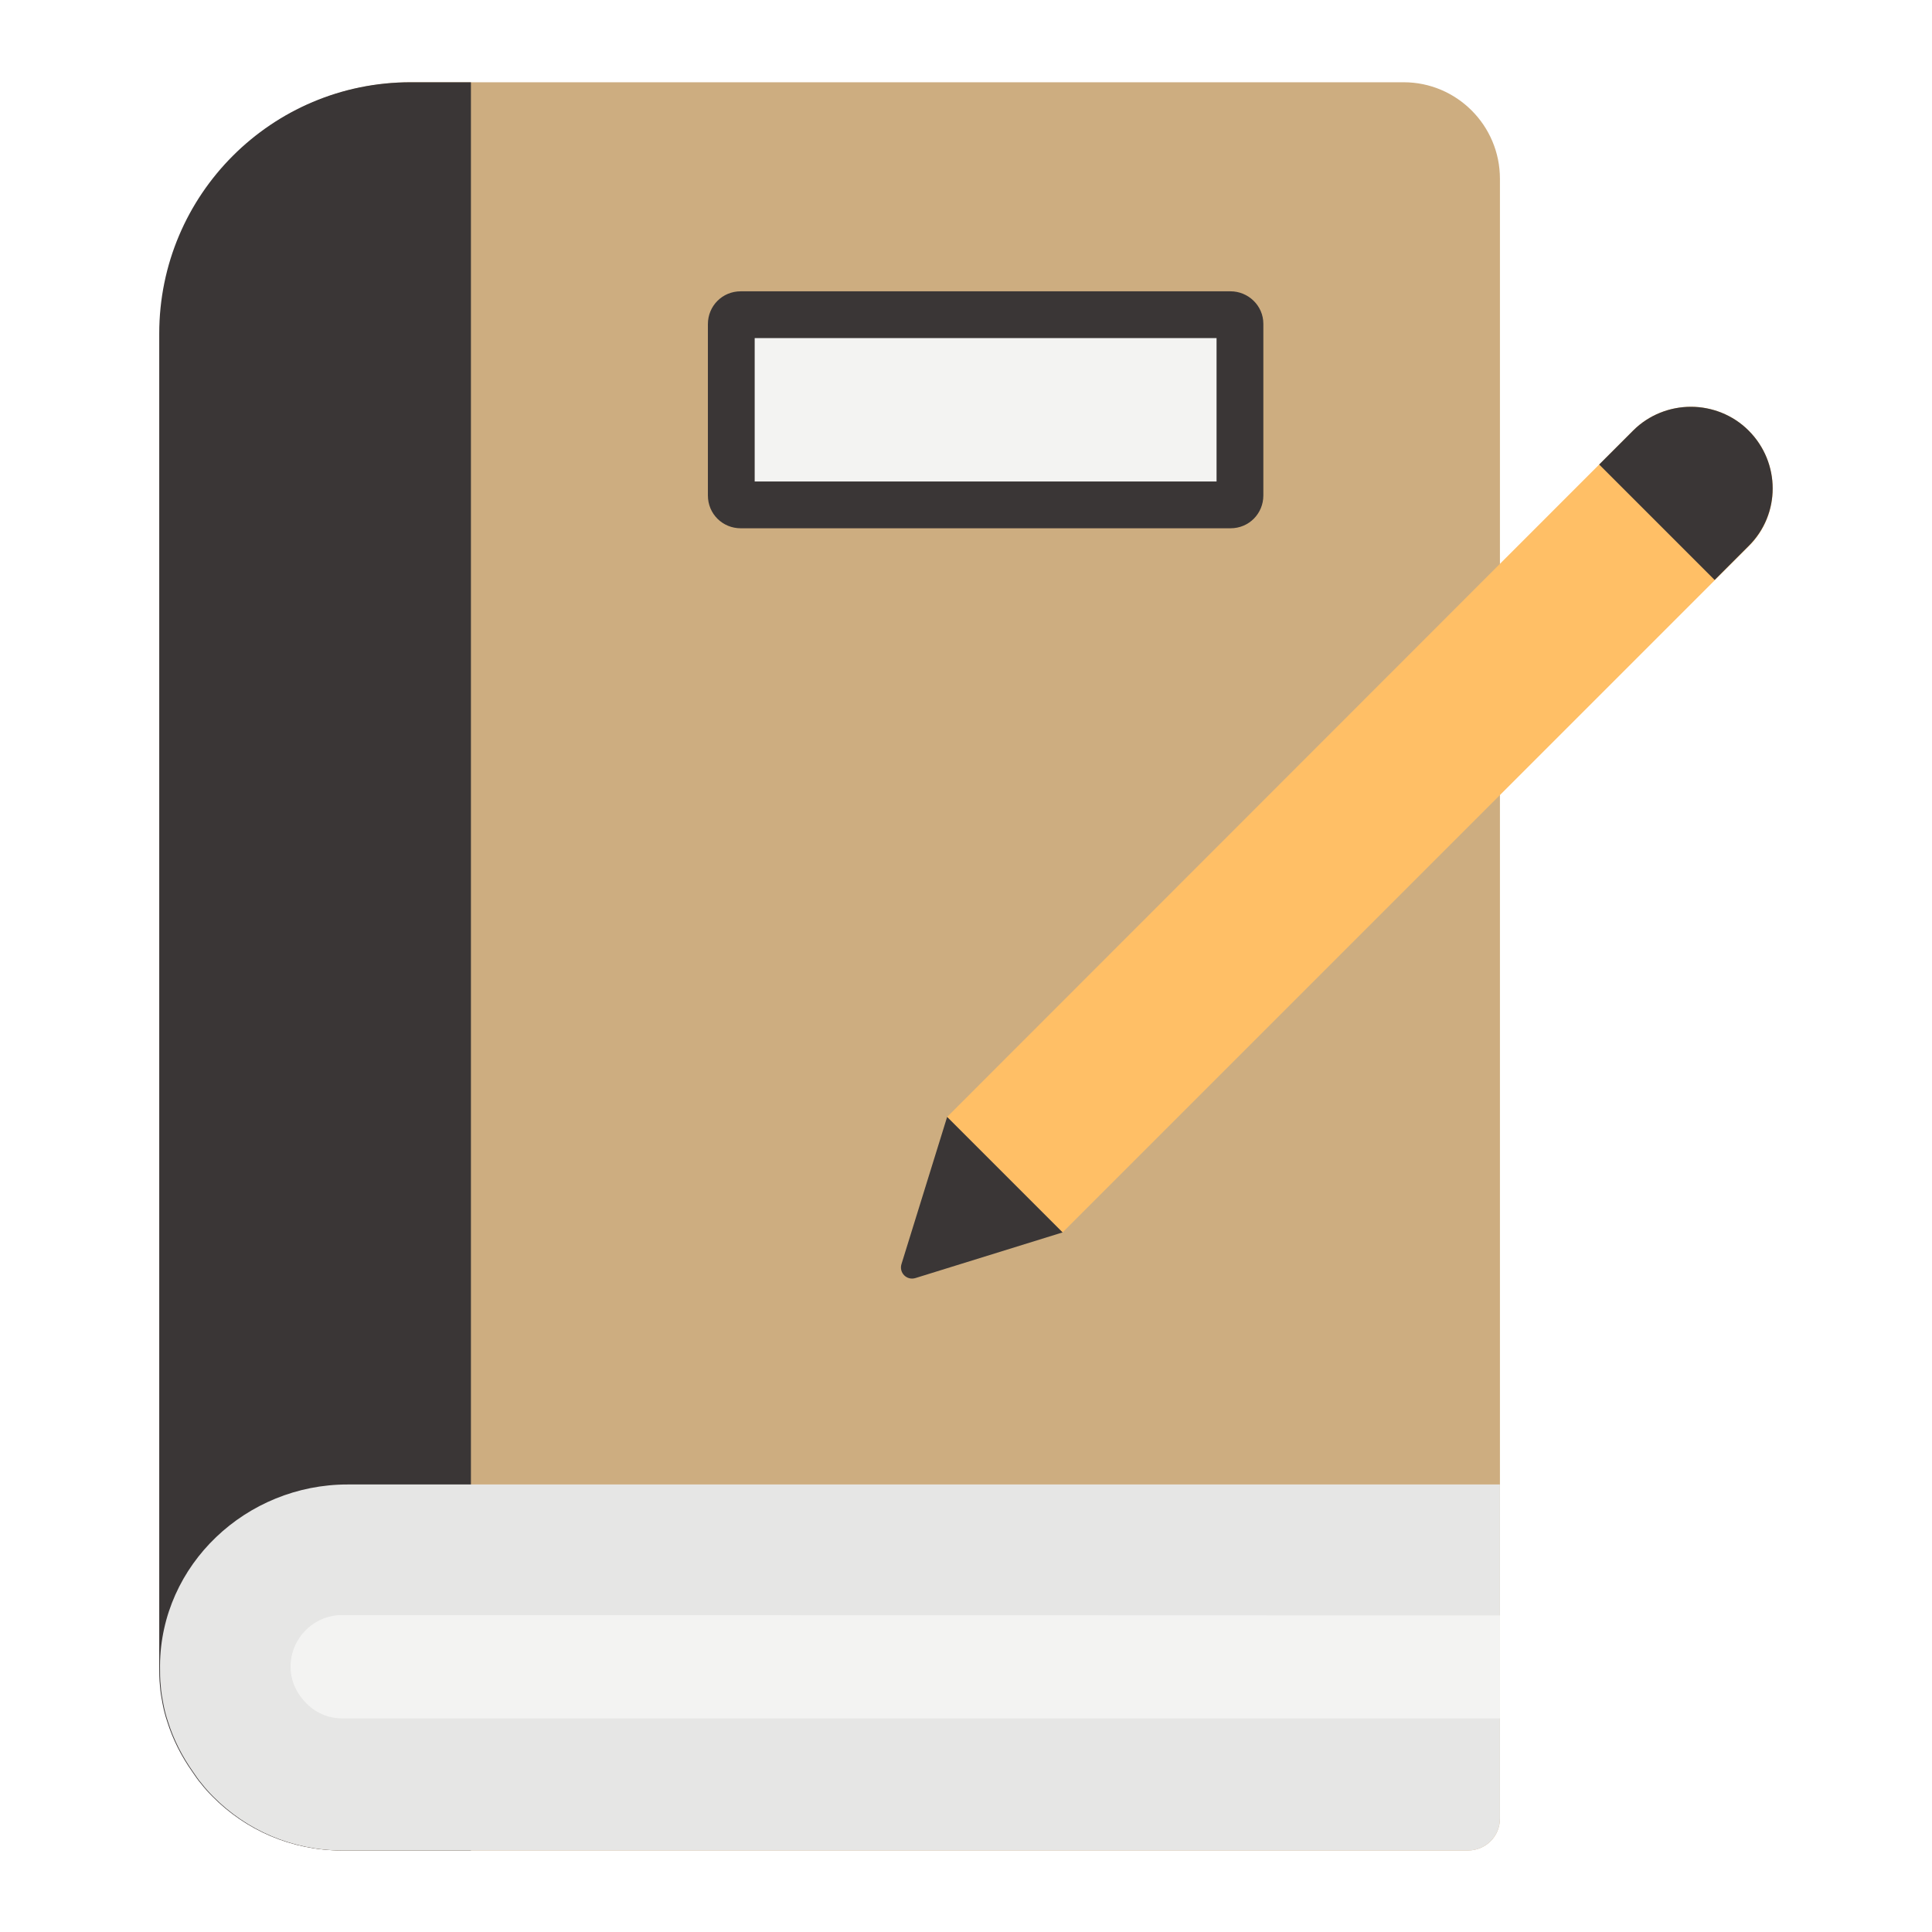
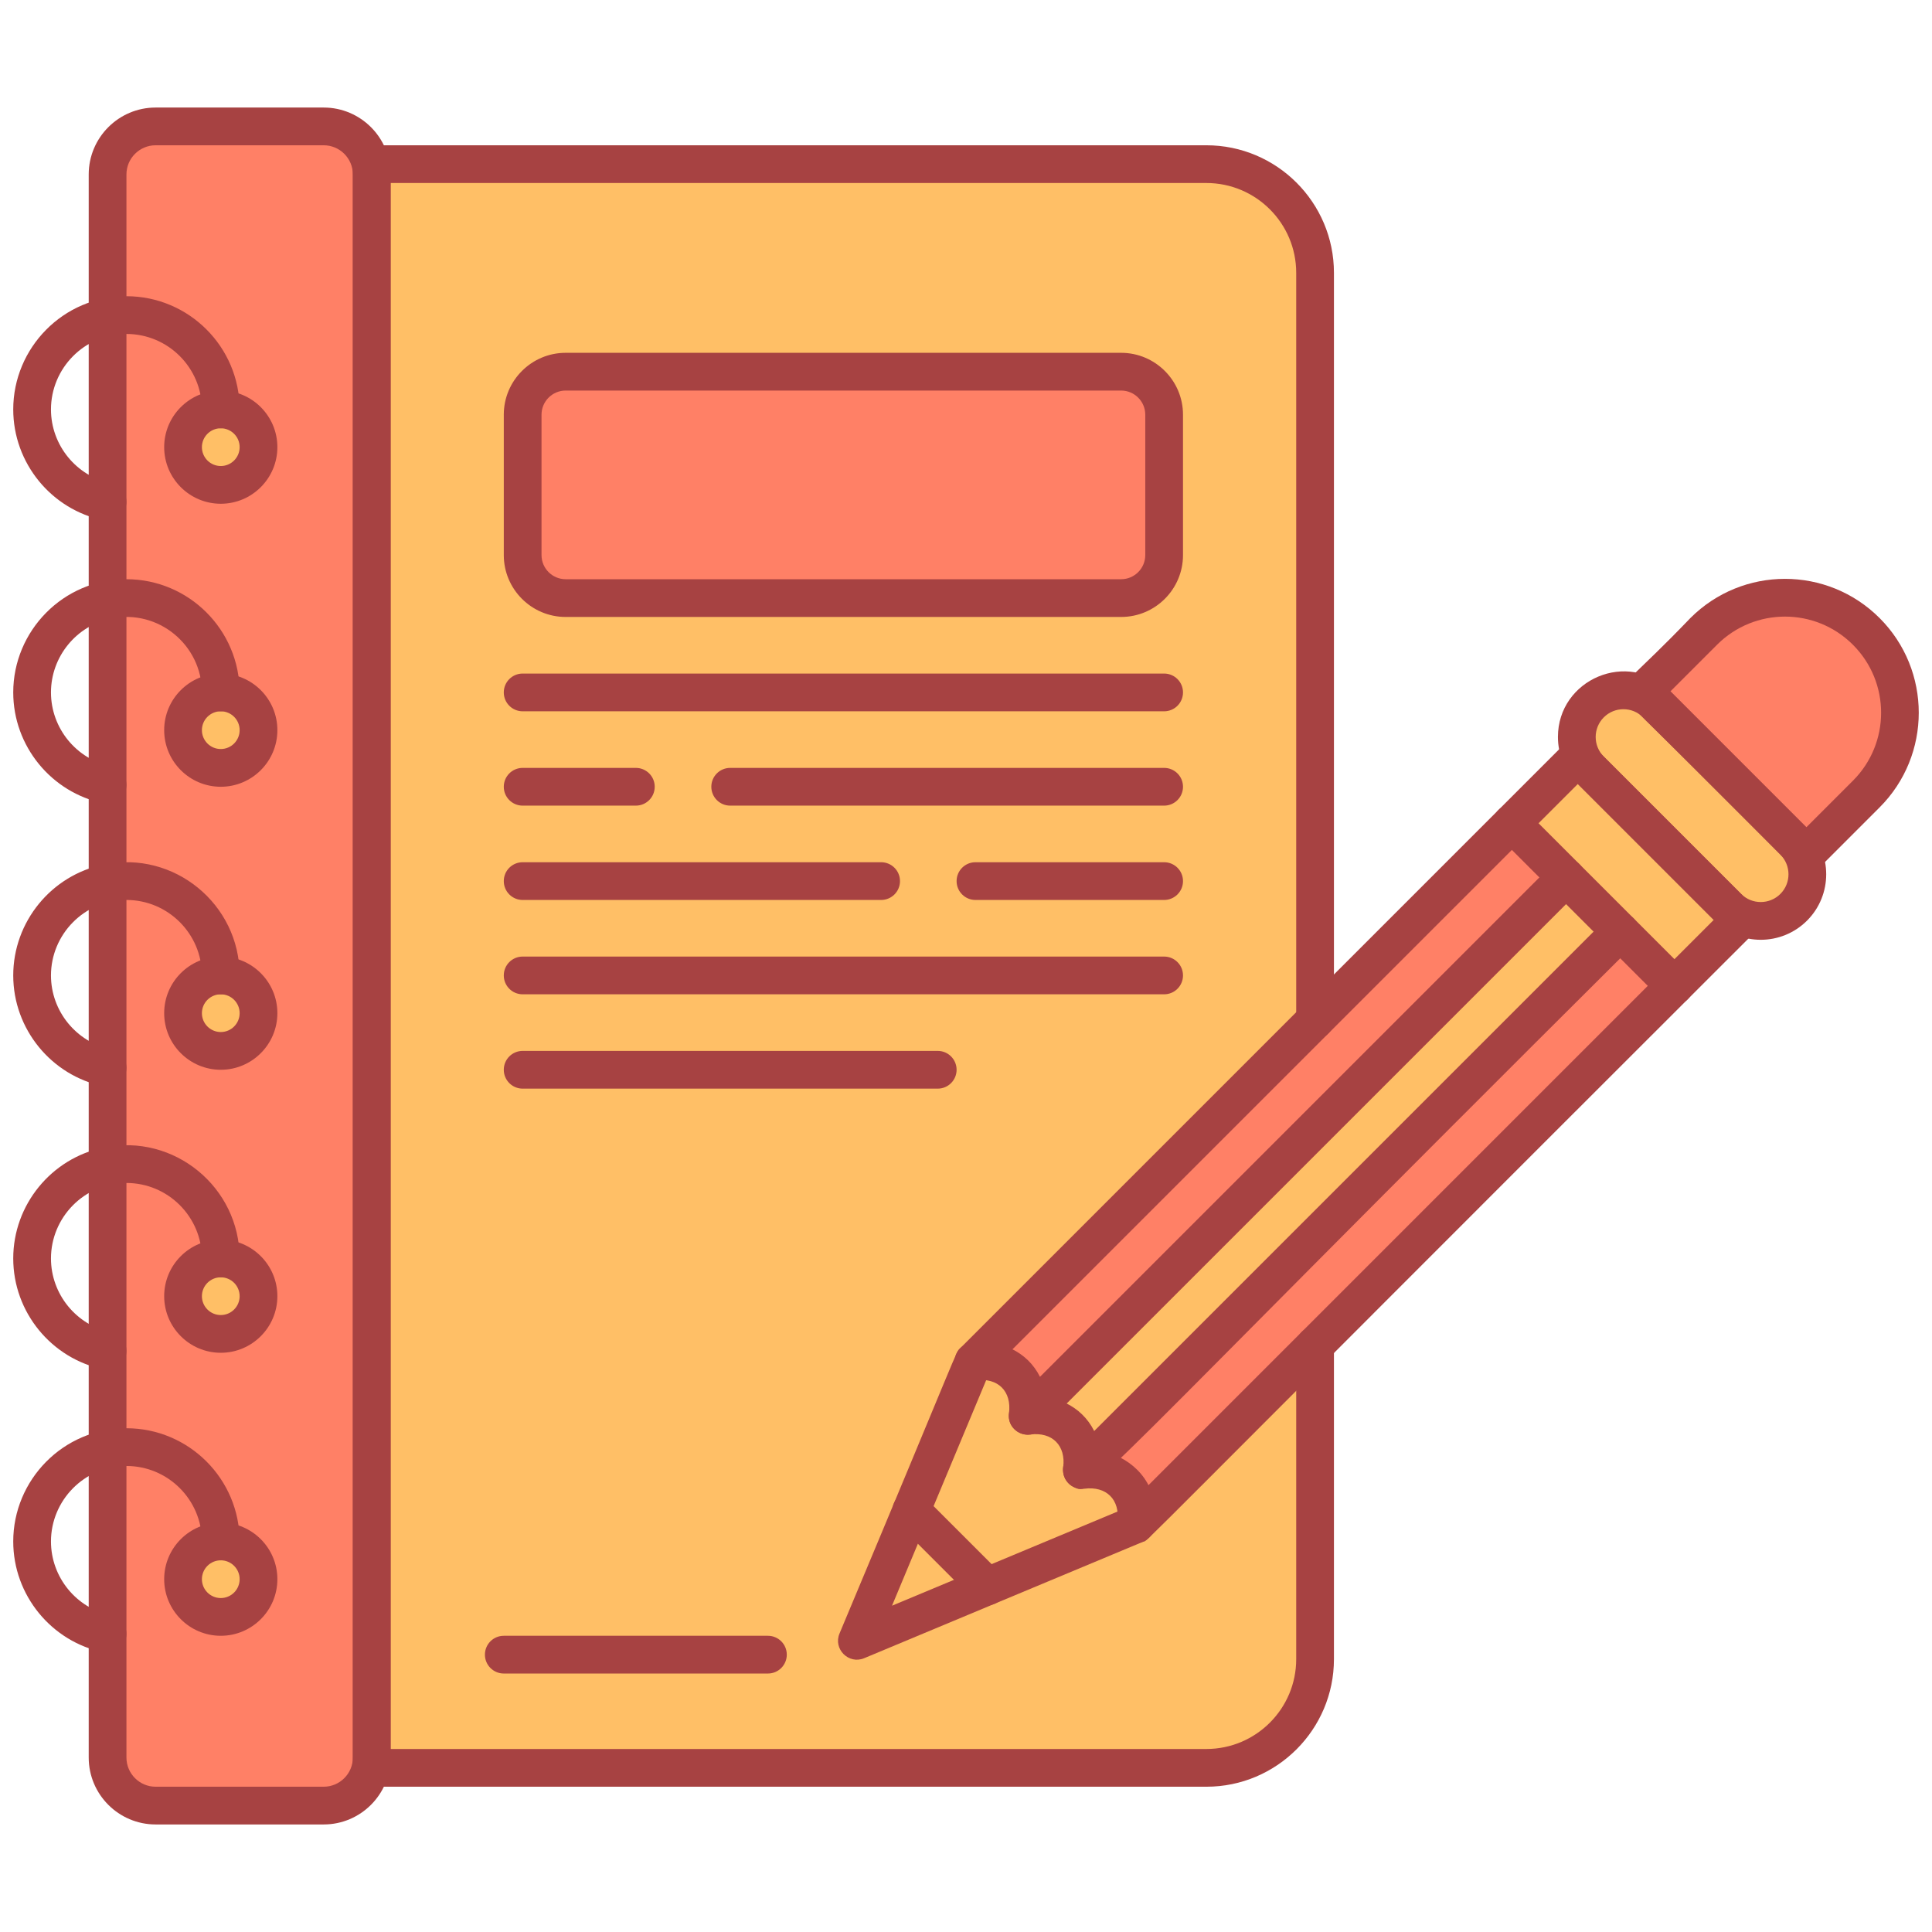
- <svg xmlns="http://www.w3.org/2000/svg" xml:space="preserve" id="notebook" x="0" y="0" version="1.1" viewBox="0 0 512 512" enable-background="new 0 0 512 512">
-   <g fill="#ff8066" class="color000000 svgShape">
-     <path d="M397.5,47.4v434.5c0,4.8-3.8,8.5-8.5,8.5H90.8c-13.4,0-25.5-5.4-34.3-14.3c-1-1-2.1-2.2-3.1-3.5   c-0.8-0.9-1.5-2-2.2-3c-2.9-4.1-5.2-8.6-6.7-13.4c-0.5-1.5-0.9-3-1.2-4.6l0,0c-0.3-1.6-0.6-3.1-0.7-4.8c-0.2-1.7-0.2-3.6-0.2-5.4   v-353c0-36.8,29.8-66.6,66.6-66.6h263C386,21.8,397.5,33.2,397.5,47.4z" fill="#cdad80" class="color80cdc3 svgShape" />
-     <path d="M124.8,21.8v468.6H90.6c-13.4,0-25.5-5.4-34.3-14.3c-1-1-2.1-2.2-3.1-3.5c-0.8-0.9-1.5-2-2.2-3   c-2.9-4.1-5.2-8.6-6.7-13.4c-0.5-1.5-0.9-3-1.2-4.6l0,0c-0.3-1.6-0.6-3.1-0.7-4.8c-0.2-1.7-0.2-3.6-0.2-5.4v-353   c0-36.8,29.8-66.6,66.6-66.6h16V21.8z" fill="#3a3636" class="color191919 svgShape" />
-     <path d="M397.5,393.4v88.5c0,4.8-3.8,8.5-8.5,8.5H90.8c-13.4,0-25.5-5.4-34.3-14.3c-1-1-2.1-2.2-3.1-3.5   c-0.8-0.9-1.5-2-2.2-3c-2.9-4.1-5.2-8.6-6.7-13.4c-0.5-1.5-0.9-3-1.2-4.6l0,0c-0.3-1.6-0.6-3.1-0.7-4.8c-0.2-1.7-0.2-3.6-0.2-5.4   c0.2-26.8,22.9-48,49.7-48L397.5,393.4L397.5,393.4z" fill="#e6e6e5" class="colore6e6e5 svgShape" />
-     <path d="M397.5,428.1v27.3H90.8c-5,0-8.2-2.5-9.7-4.1c-1.5-1.5-4.1-4.8-4.1-9.6c0-7.5,6.1-13.7,13.7-13.7L397.5,428.1   L397.5,428.1z" fill="#f3f3f2" class="colorf3f2f3 svgShape" />
-     <path d="M326.1,77.2H196.3c-4.9,0-8.7,3.9-8.7,8.7v45.4c0,4.9,3.9,8.7,8.7,8.7h129.8c4.9,0,8.7-3.9,8.7-8.7V85.8   C334.8,81,330.8,77.2,326.1,77.2z" fill="#3a3636" class="color191919 svgShape" />
-     <rect width="122.4" height="38" x="200" y="89.6" fill="#f3f3f2" class="colorf3f2f3 svgShape" />
-     <g fill="#ff8066" class="color000000 svgShape">
-       <path d="M463.4,114.1c-4.2-4.2-9.8-6.3-15.3-6.3c-5.5,0-11.1,2.1-15.3,6.3L251,296l30.6,30.6l181.9-181.9    C471.9,136.3,471.9,122.6,463.4,114.1z" fill="#ffbf66" class="colorfbb03a svgShape" />
-       <path d="m238.9 335 12.1-39 30.6 30.6-39 12.1C240.3 339.4 238.2 337.3 238.9 335zM463.4 114.1c-4.2-4.2-9.8-6.3-15.3-6.3-5.5 0-11.1 2.1-15.3 6.3l-9 9 30.6 30.6 9-9C471.9 136.3 471.9 122.6 463.4 114.1z" fill="#3a3636" class="color191919 svgShape" />
+ <svg xmlns="http://www.w3.org/2000/svg" xml:space="preserve" viewBox="0 0 512 512" enable-background="new 0 0 512 512" id="notebook">
+   <g id="_x32_9_x2C__Notebook_x2C__Pages_x2C__Notes_x2C__Spiral_x2C__School_x2C__Writing" fill="#3a3636" class="color000000 svgShape">
+     <g fill="#3a3636" class="color000000 svgShape">
+       <path d="M494.588,167.34c11.89,11.9,11.89,31.19,0,43.09l-16.587,16.577L450.608,208.6l-15.622-24.758    l16.502-16.502C463.388,155.44,482.688,155.44,494.588,167.34z" fill="#ff8066" class="color9dcafc svgShape" />
+       <polygon points="418.802 200.027 400.658 218.17 416.008 245 443.748 261.26 461.946 243.062 444.675 218.17" fill="#ffbf66" class="colorffffff svgShape" />
+       <path d="M28.508,46.23c0-7.03,5.7-12.73,12.73-12.73h44.54c7.03,0,12.73,5.7,12.73,12.73v419.54    c0,7.03-5.7,12.73-12.73,12.73h-44.54c-7.03,0-12.73-5.7-12.73-12.73C28.508,412.033,28.508,98.281,28.508,46.23z" fill="#ff8066" class="color9dcafc svgShape" />
+       <path d="M319.708,43.5h-221.2c0,18.813,0,406.852,0,425h221.2c15.91,0,28.8-12.89,28.8-28.8V72.3    C348.508,56.39,335.618,43.5,319.708,43.5z" fill="#ffbf66" class="colorffffff svgShape" />
+       <circle cx="58.508" cy="118.5" r="10" fill="#ffbf66" class="colorffffff svgShape" />
+       <circle cx="58.508" cy="193.5" r="10" fill="#ffbf66" class="colorffffff svgShape" />
+       <circle cx="58.508" cy="268.5" r="10" fill="#ffbf66" class="colorffffff svgShape" />
+       <circle cx="58.508" cy="343.5" r="10" fill="#ffbf66" class="colorffffff svgShape" />
+       <circle cx="58.508" cy="418.5" r="10" fill="#ffbf66" class="colorffffff svgShape" />
+       <path d="M308.508,109.9v37.2c0,6.3-5.1,11.4-11.4,11.4h-147.2c-6.3,0-11.4-5.1-11.4-11.4v-37.2    c0-6.3,5.1-11.4,11.4-11.4h147.2C303.408,98.5,308.508,103.6,308.508,109.9z" fill="#ff8066" class="color9dcafc svgShape" />
+       <polygon points="261.608 420.41 227.088 434.83 241.508 400.31 254.208 405.2" fill="#ffbf66" class="colorffffff svgShape" />
+       <polygon points="415.018 232.53 342.808 296.69 272.349 375.21 286.708 389.57 365.228 316.2 429.388 246.9" fill="#ffbf66" class="colorffffff svgShape" />
+       <path d="m429.388 246.9-142.68 142.67 14.37 14.36c8.469-8.469 134.849-134.849 142.67-142.67L429.388 246.9zM400.658 218.17c-4.286 4.286-138.912 138.912-142.67 142.67l14.36 14.37 142.67-142.68L400.658 218.17z" fill="#ff8066" class="color9dcafc svgShape" />
+       <path d="M475.348 222.96c4.83 4.82 4.83 12.65 0 17.47-4.823 4.823-12.64 4.83-17.47 0l-36.39-36.39c-4.83-4.82-4.83-12.65 0-17.47 4.823-4.823 12.64-4.83 17.47 0L475.348 222.96zM286.708 389.57c9.12-1.18 15.55 5.25 14.37 14.36l-.01.01-39.46 16.47-20.1-20.1 16.47-39.46.01-.01c9.11-1.18 15.54 5.25 14.36 14.37C281.458 374.02 287.898 380.46 286.708 389.57z" fill="#ffbf66" class="colorffffff svgShape" />
+       <path d="M300.434,408.894c-2.739-0.355-4.671-2.863-4.316-5.602c0.767-5.908-2.959-9.523-8.762-8.763    c-2.737,0.35-5.246-1.578-5.602-4.316c-1.41-10.89,27.076-7.204,24.281,14.364C305.709,407.098,303.244,409.246,300.434,408.894z" fill="#a74242" class="color4269a7 svgShape" />
+       <path d="M284.507,394.057c-1.92-0.944-3.026-3.006-2.752-5.129c0.762-5.866-2.921-9.529-8.763-8.763    c-2.741,0.346-5.246-1.578-5.602-4.316c-0.354-2.739,1.578-5.246,4.316-5.602c7.607-0.988,14.88,2.19,18.267,8.992    l135.878-135.878c1.951-1.953,5.119-1.953,7.07,0c1.953,1.952,1.953,5.118,0,7.07C285.939,396.63,289.726,396.623,284.507,394.057    z" fill="#a74242" class="color4269a7 svgShape" />
+       <path d="M267.39,374.563c0.763-5.877-2.932-9.526-8.763-8.763c-2.733,0.342-5.246-1.578-5.602-4.316    c-0.354-2.739,1.578-5.246,4.316-5.602c7.643-0.987,14.891,2.212,18.267,8.992l135.879-135.878c1.951-1.953,5.119-1.953,7.07,0    c1.953,1.952,1.953,5.118,0,7.07L275.884,378.741C272.523,382.106,266.78,379.286,267.39,374.563z" fill="#a74242" class="color4269a7 svgShape" />
+       <path d="M222.478,432.899c32.735-78.064,30.638-74.259,31.962-75.583L414.6,197.157    c1.951-1.953,5.119-1.953,7.07,0l43.092,43.092c1.953,1.952,1.953,5.118,0,7.07c-170.699,170.509-160.044,160.52-161.769,161.238    l-73.976,30.883C224.909,441.156,220.759,437.017,222.478,432.899z M262.209,363.688l-25.814,61.837l61.836-25.815    l155.926-155.926l-36.021-36.021L262.209,363.688z" fill="#a74242" class="color4269a7 svgShape" />
+       <path d="m454.341 243.968-36.389-36.389c-3.279-3.278-5.084-7.637-5.084-12.273 0-15.275 18.615-23.291 29.63-12.273l36.39 36.389c6.767 6.768 6.767 17.779.001 24.547C472.107 250.749 461.125 250.754 454.341 243.968zM425.023 190.103c-2.869 2.869-2.869 7.537-.001 10.406l36.389 36.389c2.869 2.867 7.537 2.867 10.406 0 2.868-2.869 2.868-7.537-.001-10.406l-36.389-36.389h-.001C432.555 187.229 427.897 187.227 425.023 190.103zM258.081 423.951l-20.113-20.113c-1.953-1.952-1.953-5.118 0-7.07 1.951-1.953 5.119-1.953 7.07 0l20.113 20.113c1.953 1.952 1.953 5.118 0 7.07C263.2 425.904 260.032 425.904 258.081 423.951z" fill="#a74242" class="color4269a7 svgShape" />
+       <path d="M475.169 229.843c-44.598-45.342-44.558-42.842-44.558-46.627 0-3.608 2.168-3.587 17.346-19.416 13.86-13.862 36.299-13.865 50.162 0 0 0 0 0 .001 0 13.829 13.83 13.829 36.334-.001 50.163l-15.88 15.88C480.288 231.796 477.12 231.796 475.169 229.843zM442.682 183.216l36.021 36.021 12.345-12.344c9.954-9.956 9.955-26.065 0-36.021v-.001c-9.956-9.954-26.065-9.955-36.021 0L442.682 183.216zM440.216 264.796l-43.092-43.093c-1.953-1.952-1.953-5.118 0-7.07 1.951-1.953 5.119-1.953 7.07 0l43.092 43.093c1.953 1.952 1.953 5.118 0 7.07C445.335 266.749 442.167 266.749 440.216 264.796zM85.775 483.5H41.242c-9.778 0-17.733-7.955-17.733-17.733V46.233c0-9.778 7.955-17.733 17.733-17.733h44.533c9.778 0 17.733 7.955 17.733 17.733v419.533C103.508 475.545 95.553 483.5 85.775 483.5zM41.242 38.5c-4.265 0-7.733 3.469-7.733 7.733v419.533c0 4.265 3.469 7.733 7.733 7.733h44.533c4.265 0 7.733-3.469 7.733-7.733V46.233c0-4.265-3.469-7.733-7.733-7.733H41.242z" fill="#a74242" class="color4269a7 svgShape" />
+       <path d="M319.709,473.5h-221.2c-2.762,0-5-2.238-5-5v-425c0-2.762,2.238-5,5-5h221.2    c18.638,0,33.8,15.162,33.8,33.8V270.32c0,2.762-2.238,5-5,5s-5-2.238-5-5V72.3c0-13.123-10.677-23.8-23.8-23.8h-216.2v415h216.2    c13.123,0,23.8-10.677,23.8-23.8v-83.2c0-2.762,2.238-5,5-5s5,2.238,5,5v83.2C353.508,458.338,338.346,473.5,319.709,473.5z" fill="#a74242" class="color4269a7 svgShape" />
+       <path d="M297.108 163.5H149.909c-9.043 0-16.4-7.357-16.4-16.4V109.9c0-9.043 7.357-16.4 16.4-16.4h147.199c9.043 0 16.4 7.357 16.4 16.4V147.1C313.508 156.143 306.151 163.5 297.108 163.5zM149.909 103.5c-3.529 0-6.4 2.871-6.4 6.4V147.1c0 3.529 2.871 6.4 6.4 6.4h147.199c3.529 0 6.4-2.871 6.4-6.4V109.9c0-3.529-2.871-6.4-6.4-6.4H149.909zM308.508 188.5h-170c-2.762 0-5-2.238-5-5s2.238-5 5-5h170c2.762 0 5 2.238 5 5S311.27 188.5 308.508 188.5zM308.508 263.5h-170c-2.762 0-5-2.238-5-5s2.238-5 5-5h170c2.762 0 5 2.238 5 5S311.27 263.5 308.508 263.5zM308.508 213.5h-115c-2.762 0-5-2.238-5-5s2.238-5 5-5h115c2.762 0 5 2.238 5 5S311.27 213.5 308.508 213.5zM168.508 213.5h-30c-2.762 0-5-2.238-5-5s2.238-5 5-5h30c2.762 0 5 2.238 5 5S171.27 213.5 168.508 213.5zM308.508 238.5h-50c-2.762 0-5-2.238-5-5s2.238-5 5-5h50c2.762 0 5 2.238 5 5S311.27 238.5 308.508 238.5zM233.508 238.5h-95c-2.762 0-5-2.238-5-5s2.238-5 5-5h95c2.762 0 5 2.238 5 5S236.27 238.5 233.508 238.5zM248.508 288.5h-110c-2.762 0-5-2.238-5-5s2.238-5 5-5h110c2.762 0 5 2.238 5 5S251.27 288.5 248.508 288.5zM27.512 137.899C13.603 135.071 3.508 122.707 3.508 108.5c0-16.268 13.211-30 30-30 16.542 0 30 13.458 30 30 0 2.762-2.238 5-5 5s-5-2.238-5-5c0-11.028-8.972-20-20-20-11.225 0-20 9.178-20 20 0 9.473 6.728 17.716 15.996 19.601 2.706.55 4.454 3.189 3.903 5.896C32.862 136.683 30.237 138.454 27.512 137.899zM27.512 212.899C13.603 210.071 3.508 197.707 3.508 183.5c0-16.268 13.211-30 30-30 16.542 0 30 13.458 30 30 0 2.762-2.238 5-5 5s-5-2.238-5-5c0-12.583-11.571-22.13-24.002-19.601-9.271 1.885-15.998 10.128-15.998 19.601s6.728 17.716 15.996 19.601c2.706.55 4.454 3.189 3.903 5.896C32.862 211.683 30.237 213.454 27.512 212.899zM27.512 287.899C13.603 285.071 3.508 272.707 3.508 258.5s10.095-26.571 24.004-29.399c18.635-3.8 35.996 10.526 35.996 29.399 0 2.762-2.238 5-5 5s-5-2.238-5-5c0-11.028-8.972-20-20-20-11.225 0-20 9.178-20 20 0 9.473 6.728 17.716 15.996 19.601 2.706.55 4.454 3.189 3.903 5.896C32.862 286.683 30.237 288.454 27.512 287.899zM27.512 362.899C13.603 360.071 3.508 347.707 3.508 333.5s10.095-26.571 24.004-29.399c18.635-3.8 35.996 10.526 35.996 29.399 0 2.762-2.238 5-5 5s-5-2.238-5-5c0-11.028-8.972-20-20-20-11.225 0-20 9.178-20 20 0 9.473 6.728 17.716 15.996 19.601 2.706.55 4.454 3.189 3.903 5.896C32.862 361.683 30.237 363.454 27.512 362.899zM27.512 437.899C13.603 435.071 3.508 422.707 3.508 408.5c0-16.268 13.211-30 30-30 16.542 0 30 13.458 30 30 0 2.762-2.238 5-5 5s-5-2.238-5-5c0-11.028-8.972-20-20-20-11.225 0-20 9.178-20 20 0 9.473 6.728 17.716 15.996 19.601 2.706.55 4.454 3.189 3.903 5.896C32.862 436.683 30.237 438.454 27.512 437.899zM203.508 443.5h-70c-2.762 0-5-2.238-5-5s2.238-5 5-5h70c2.762 0 5 2.238 5 5S206.27 443.5 203.508 443.5z" fill="#a74242" class="color4269a7 svgShape" />
+       <path d="M58.508 433.5c-8.271 0-15-6.729-15-15s6.729-15 15-15 15 6.729 15 15S66.78 433.5 58.508 433.5zM58.508 413.5c-2.757 0-5 2.243-5 5s2.243 5 5 5 5-2.243 5-5S61.265 413.5 58.508 413.5zM58.508 358.5c-8.271 0-15-6.729-15-15s6.729-15 15-15 15 6.729 15 15S66.78 358.5 58.508 358.5zM58.508 338.5c-2.757 0-5 2.243-5 5s2.243 5 5 5 5-2.243 5-5S61.265 338.5 58.508 338.5zM58.508 283.5c-8.271 0-15-6.729-15-15s6.729-15 15-15 15 6.729 15 15S66.78 283.5 58.508 283.5zM58.508 263.5c-2.757 0-5 2.243-5 5s2.243 5 5 5 5-2.243 5-5S61.265 263.5 58.508 263.5zM58.508 208.5c-8.271 0-15-6.729-15-15s6.729-15 15-15 15 6.729 15 15S66.78 208.5 58.508 208.5zM58.508 188.5c-2.757 0-5 2.243-5 5s2.243 5 5 5 5-2.243 5-5S61.265 188.5 58.508 188.5zM58.508 133.5c-8.271 0-15-6.729-15-15s6.729-15 15-15 15 6.729 15 15S66.78 133.5 58.508 133.5zM58.508 113.5c-2.757 0-5 2.243-5 5s2.243 5 5 5 5-2.243 5-5S61.265 113.5 58.508 113.5z" fill="#a74242" class="color4269a7 svgShape" />
    </g>
  </g>
</svg>
